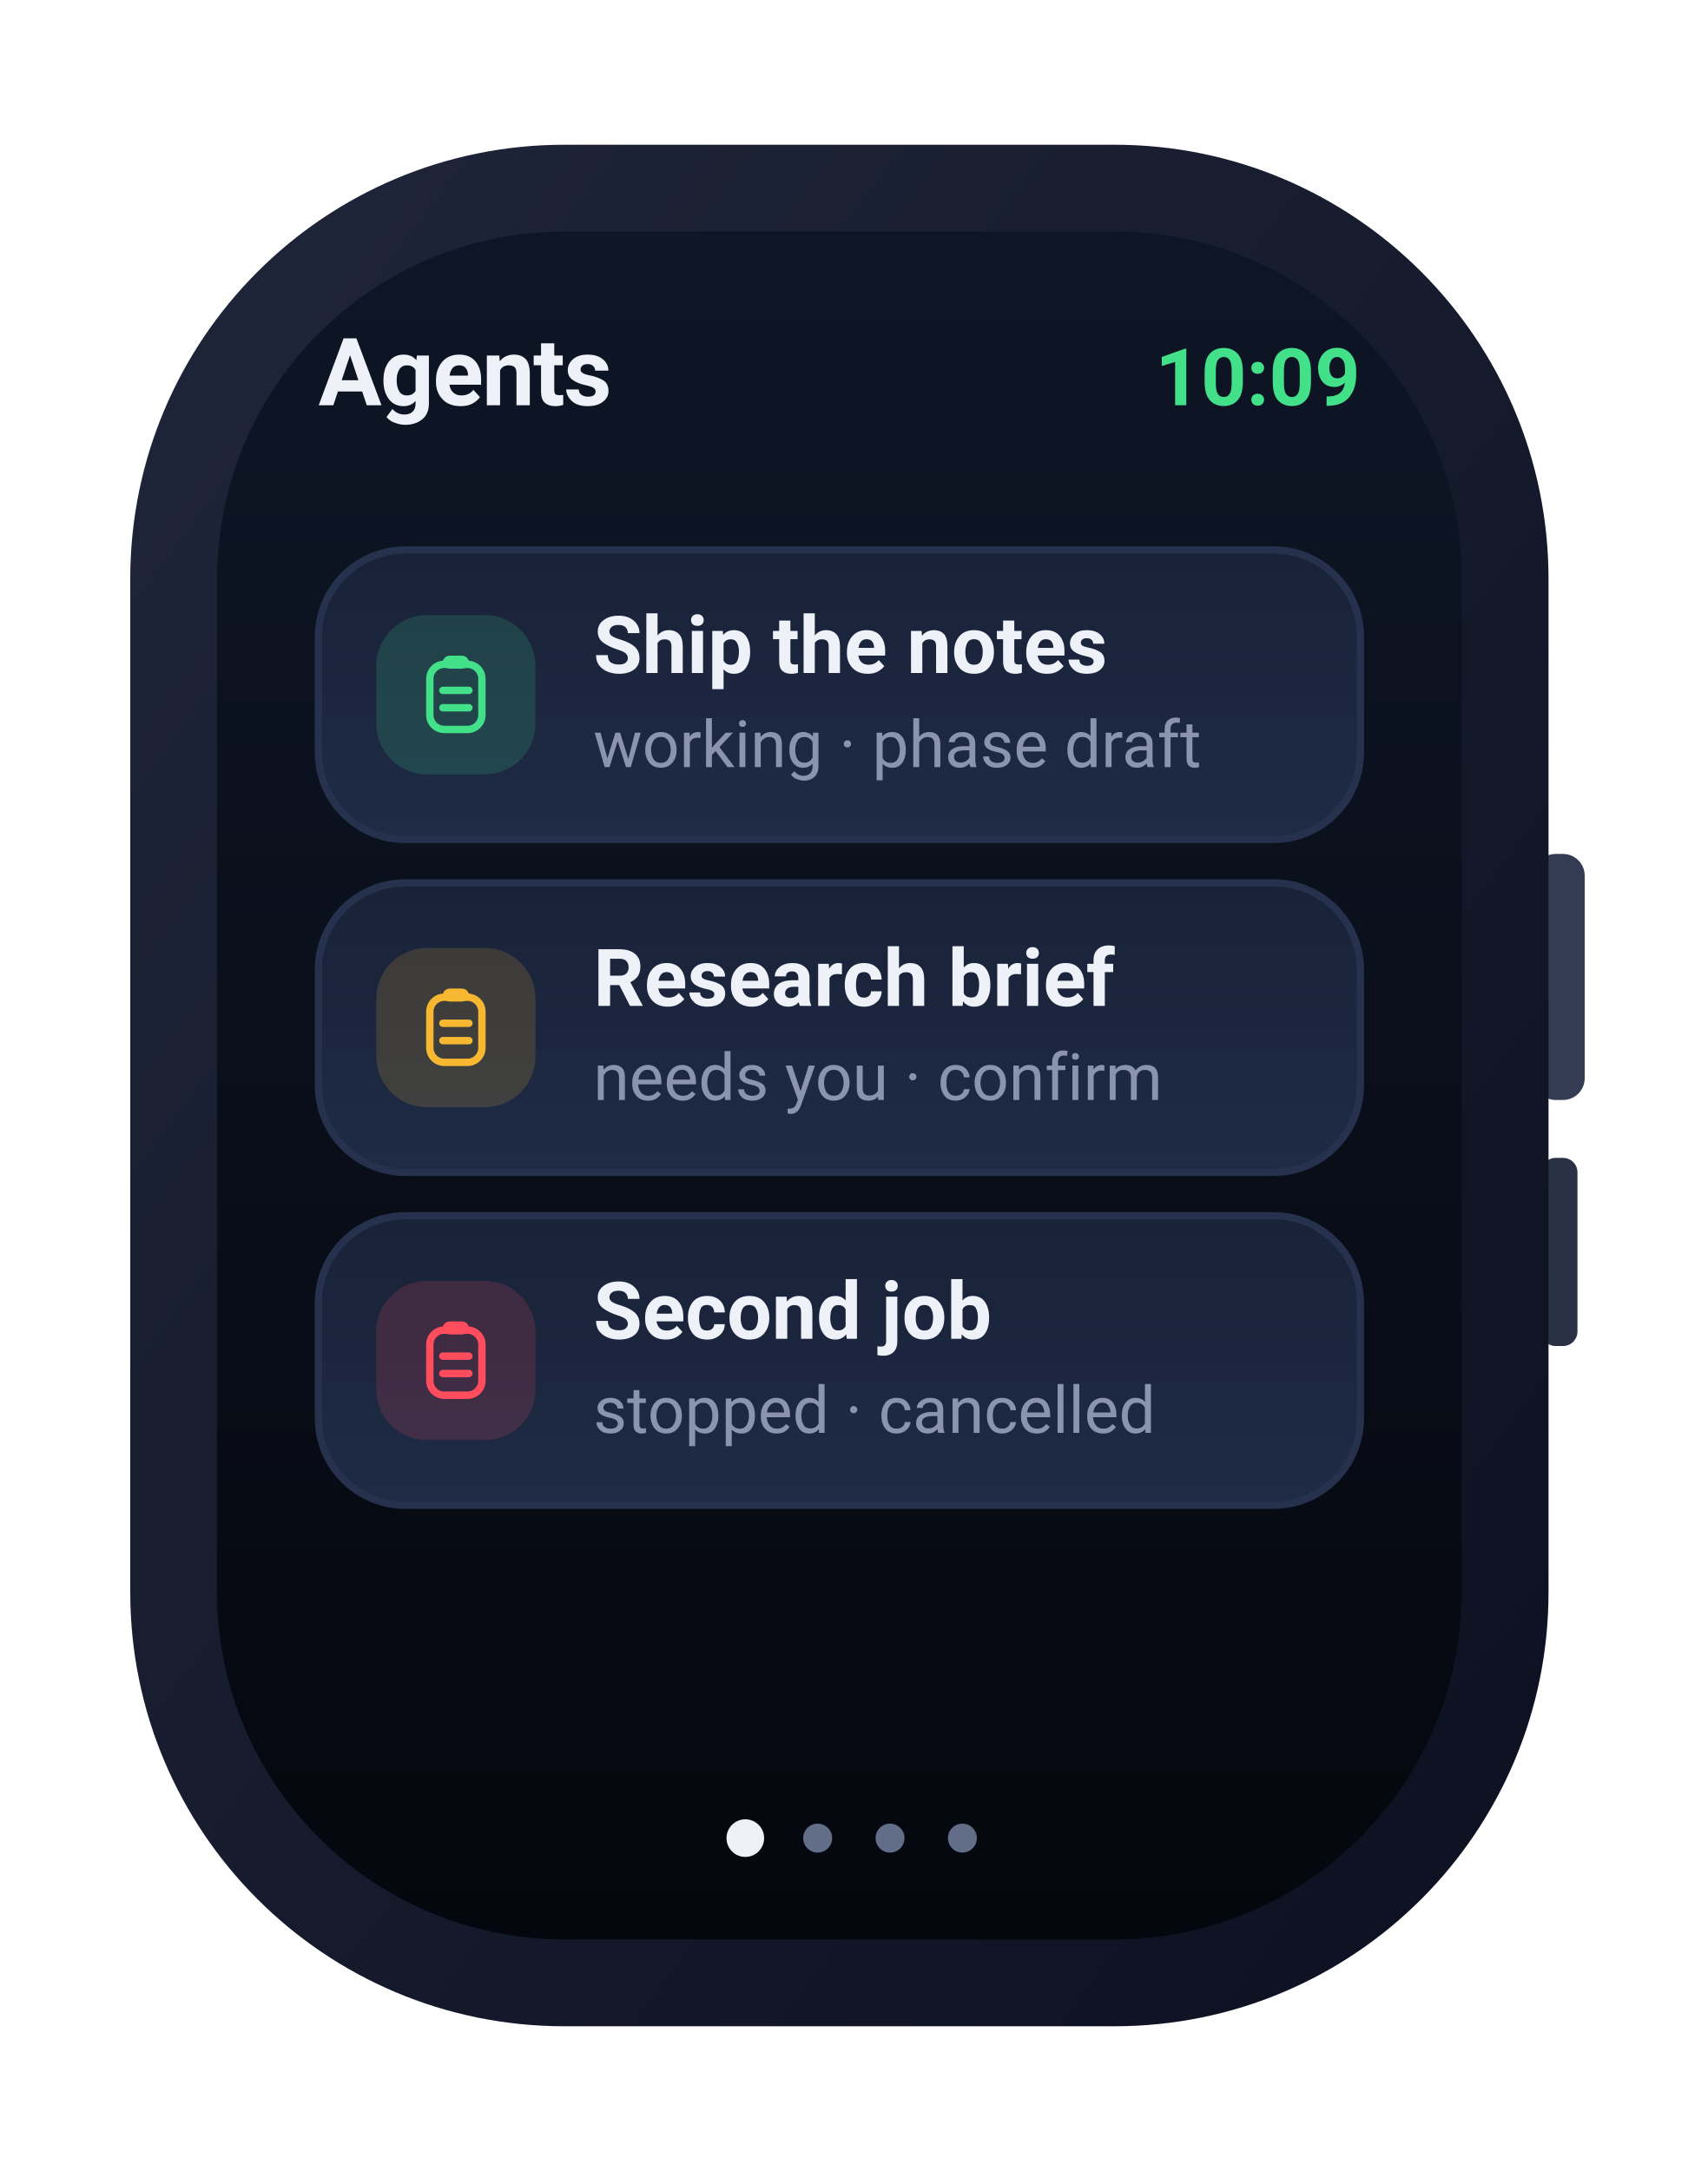
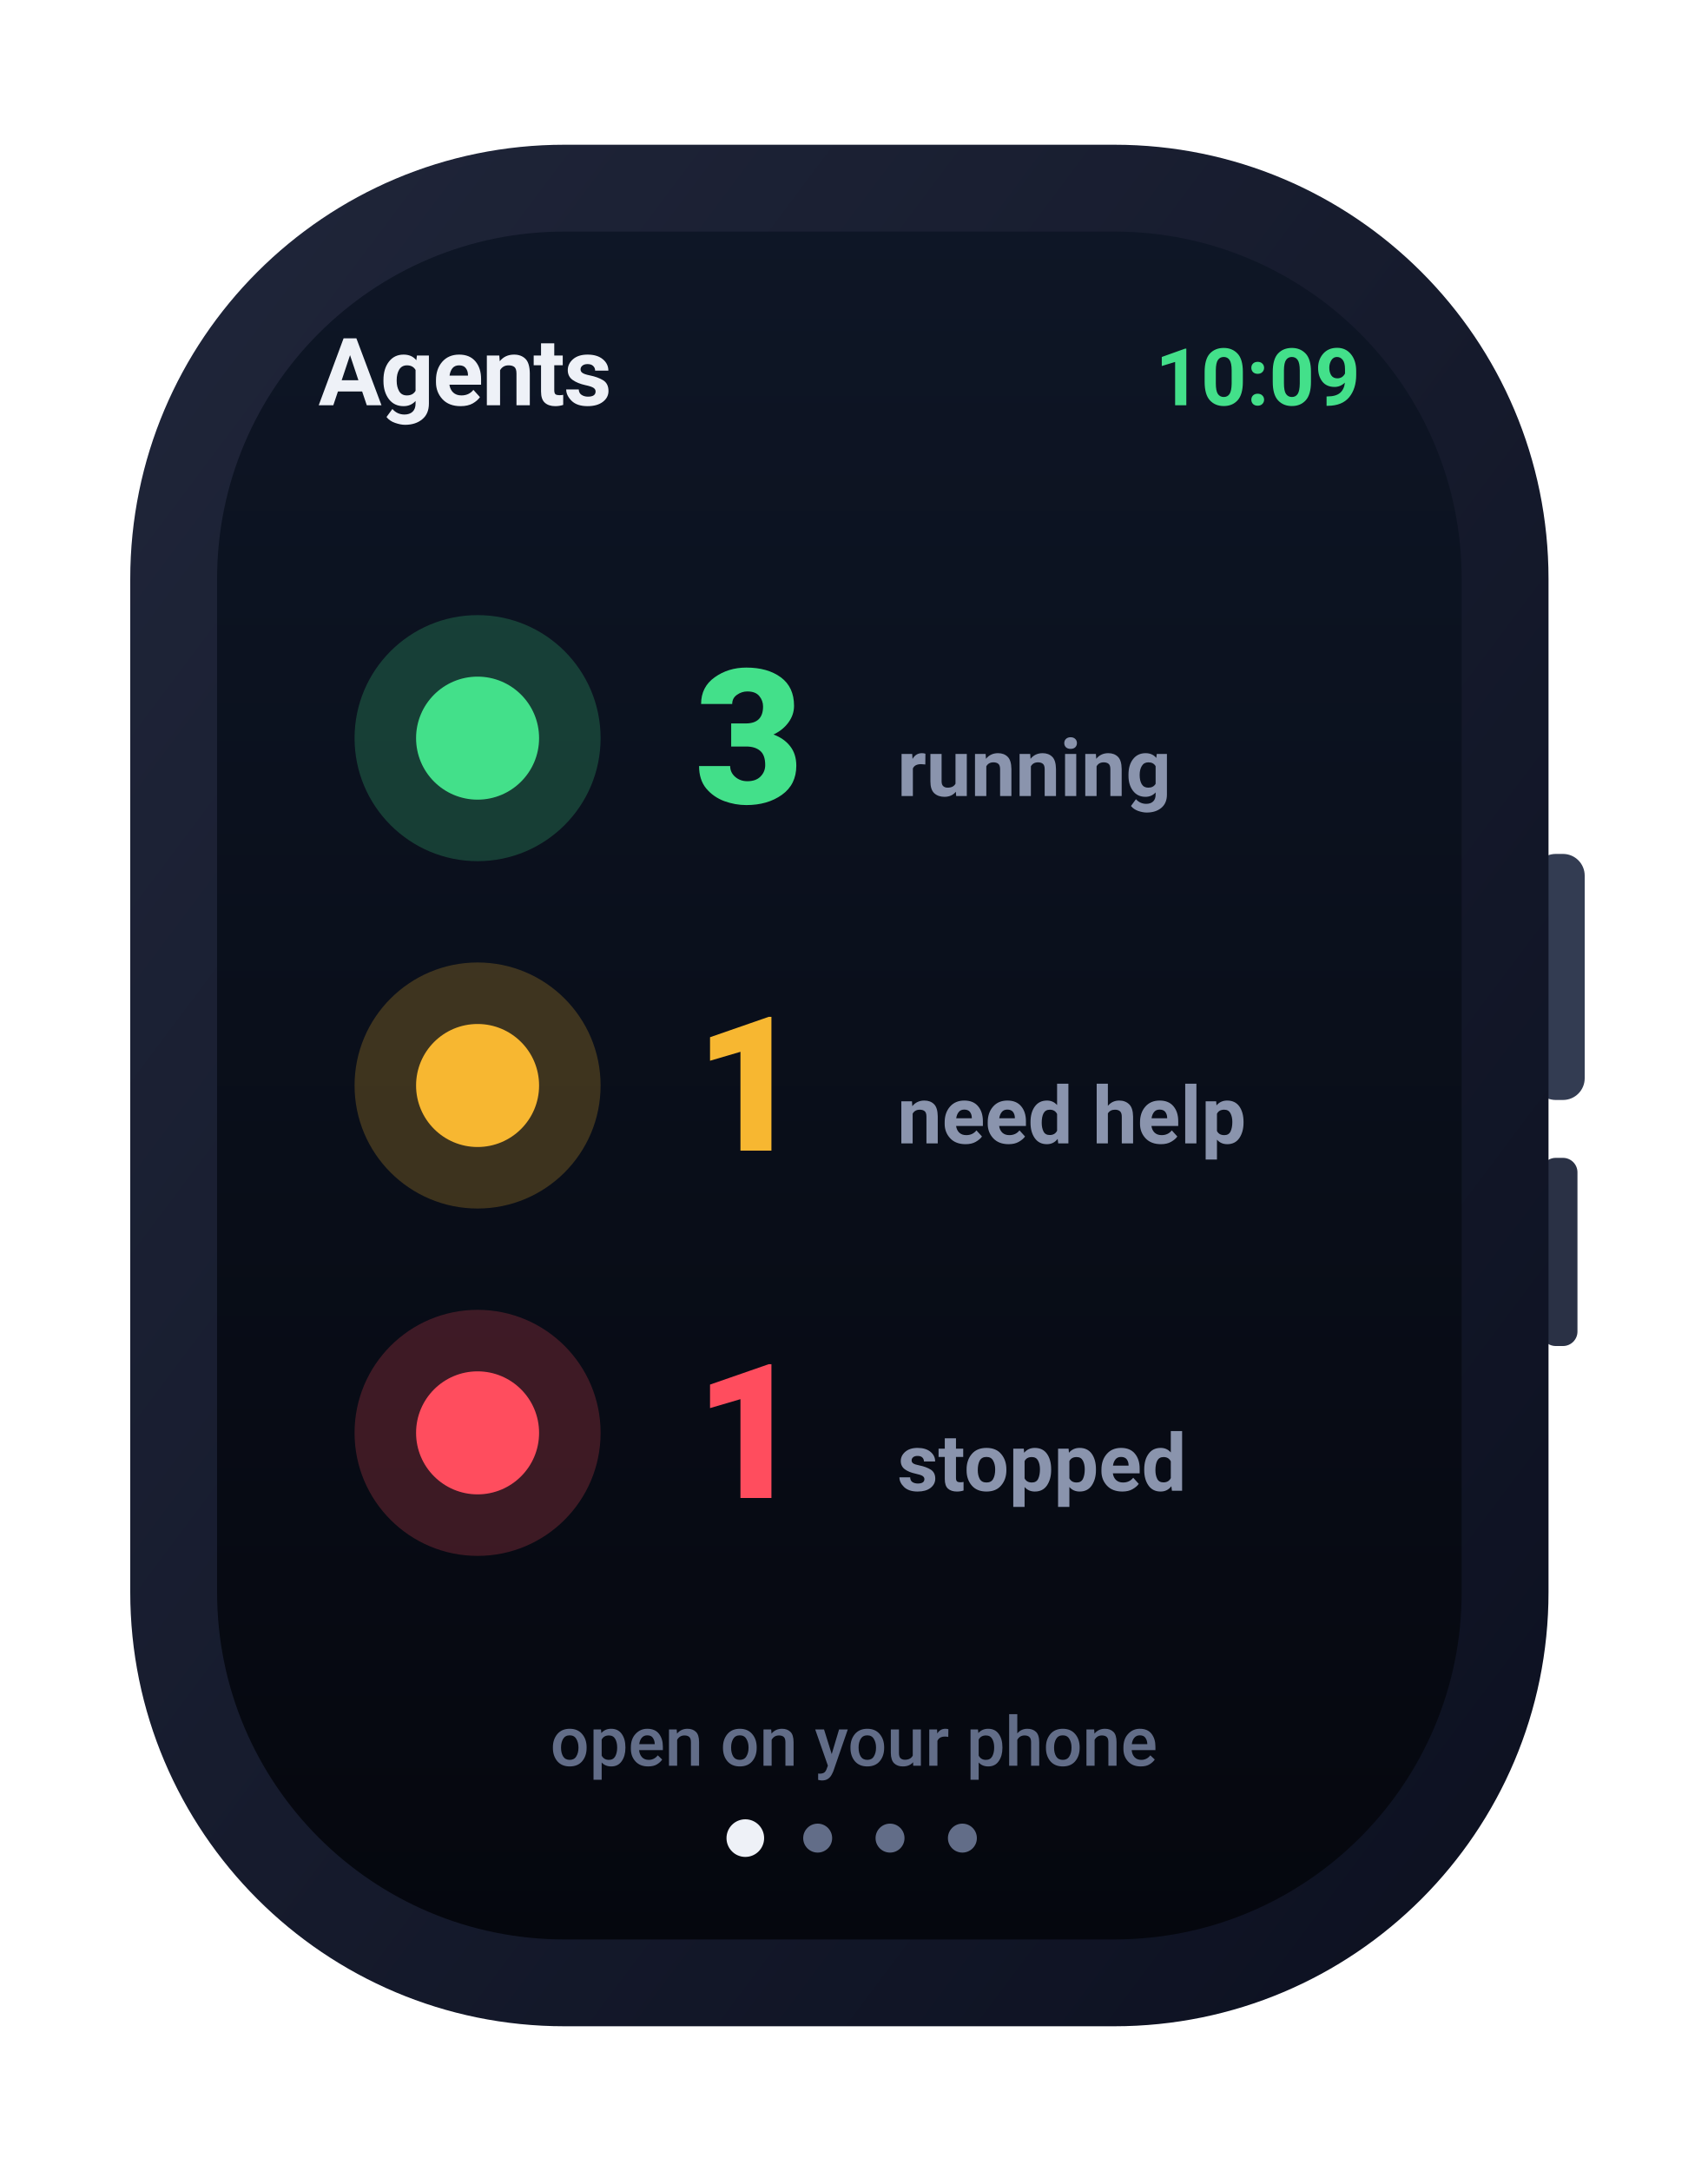
<svg xmlns="http://www.w3.org/2000/svg" width="236" height="300" viewBox="0 0 236 300" role="img" aria-label="Agents watch screen">
  <defs>
    <linearGradient id="gScr" x1="0" y1="0" x2="0" y2="1">
      <stop offset="0" stop-color="#0e1626" />
      <stop offset="1" stop-color="#05070e" />
    </linearGradient>
    <linearGradient id="gFrame" x1="0" y1="0" x2="1" y2="1">
      <stop offset="0" stop-color="#20263a" />
      <stop offset="1" stop-color="#0c1020" />
    </linearGradient>
    <linearGradient id="gCard" x1="0" y1="0" x2="0" y2="1">
      <stop offset="0" stop-color="#182238" />
      <stop offset="1" stop-color="#1f2b45" />
    </linearGradient>
    <linearGradient id="gBrand" x1="0" y1="0" x2="1" y2="0">
      <stop offset="0" stop-color="#7c5cff" />
      <stop offset="1" stop-color="#3aa0ff" />
    </linearGradient>
    <linearGradient id="gEmer" x1="0" y1="0" x2="0" y2="1">
      <stop offset="0" stop-color="#ff5b52" />
      <stop offset="1" stop-color="#ff3b30" />
    </linearGradient>
    <linearGradient id="mV" x1="0" y1="0" x2="1" y2="0">
      <stop offset="0" stop-color="#7c5cff" />
      <stop offset="1" stop-color="#3aa0ff" />
    </linearGradient>
    <linearGradient id="mO" x1="0" y1="0" x2="1" y2="0">
      <stop offset="0" stop-color="#f7b731" />
      <stop offset="1" stop-color="#ff7a45" />
    </linearGradient>
    <linearGradient id="mG" x1="0" y1="0" x2="1" y2="0">
      <stop offset="0" stop-color="#2fd27a" />
      <stop offset="1" stop-color="#43e08a" />
    </linearGradient>
    <radialGradient id="orb" cx="34%" cy="30%" r="75%">
      <stop offset="0" stop-color="#c3b0ff" />
      <stop offset="42%" stop-color="#7c5cff" />
      <stop offset="80%" stop-color="#2f6cf0" />
      <stop offset="100%" stop-color="#14204a" />
    </radialGradient>
  </defs>
  <rect x="212.0" y="118.0" width="7.0" height="34.0" rx="3" fill="#333c52" />
  <rect x="213.0" y="160.0" width="5.0" height="26.0" rx="2" fill="#2a3145" />
  <rect x="18.0" y="20.0" width="196.0" height="260.0" rx="60" fill="url(#gFrame)" />
  <rect x="30.0" y="32.0" width="172.0" height="236.0" rx="48" fill="url(#gScr)" />
  <text x="188.0" y="56.0" font-family="-apple-system,BlinkMacSystemFont,'SF Pro Text','Segoe UI',Roboto,system-ui,sans-serif" font-size="11" font-weight="700" fill="#43e08a" text-anchor="end">10:09</text>
  <text x="44.0" y="56.0" font-family="-apple-system,BlinkMacSystemFont,'SF Pro Text','Segoe UI',Roboto,system-ui,sans-serif" font-size="13" font-weight="700" fill="#eef1f7" text-anchor="start" letter-spacing="-0.2">Agents</text>
-   <rect x="44.0" y="76.0" width="144.0" height="40.0" rx="12" fill="url(#gCard)" stroke="#26314e" stroke-width="1" />
-   <rect x="52.0" y="85.0" width="22.0" height="22.0" rx="7" fill="rgba(67,224,138,0.16)" />
-   <rect x="59.4" y="91.8" width="7.2" height="9.0" rx="2" fill="none" stroke="#43e08a" stroke-width="1.02" stroke-linecap="round" stroke-linejoin="round" />
-   <rect x="61.2" y="90.6" width="3.6" height="1.8" rx="1" fill="#43e08a" />
-   <path d="M61.2 95.4 h3.6 M61.2 97.8 h3.6" fill="none" stroke="#43e08a" stroke-width="1.02" stroke-linecap="round" stroke-linejoin="round" />
-   <text x="82.0" y="93.0" font-family="-apple-system,BlinkMacSystemFont,'SF Pro Text','Segoe UI',Roboto,system-ui,sans-serif" font-size="11" font-weight="650" fill="#eef1f7" text-anchor="start">Ship the notes</text>
-   <text x="82.0" y="106.0" font-family="-apple-system,BlinkMacSystemFont,'SF Pro Text','Segoe UI',Roboto,system-ui,sans-serif" font-size="9" font-weight="400" fill="#8a94ad" text-anchor="start">working · phase draft</text>
-   <rect x="44.0" y="122.0" width="144.0" height="40.0" rx="12" fill="url(#gCard)" stroke="#26314e" stroke-width="1" />
-   <rect x="52.0" y="131.0" width="22.0" height="22.0" rx="7" fill="rgba(247,183,49,0.16)" />
-   <rect x="59.4" y="137.8" width="7.2" height="9.0" rx="2" fill="none" stroke="#f7b731" stroke-width="1.02" stroke-linecap="round" stroke-linejoin="round" />
-   <rect x="61.2" y="136.6" width="3.6" height="1.8" rx="1" fill="#f7b731" />
-   <path d="M61.2 141.4 h3.6 M61.2 143.8 h3.6" fill="none" stroke="#f7b731" stroke-width="1.02" stroke-linecap="round" stroke-linejoin="round" />
-   <text x="82.0" y="139.0" font-family="-apple-system,BlinkMacSystemFont,'SF Pro Text','Segoe UI',Roboto,system-ui,sans-serif" font-size="11" font-weight="650" fill="#eef1f7" text-anchor="start">Research brief</text>
-   <text x="82.0" y="152.0" font-family="-apple-system,BlinkMacSystemFont,'SF Pro Text','Segoe UI',Roboto,system-ui,sans-serif" font-size="9" font-weight="400" fill="#8a94ad" text-anchor="start">needs you · confirm</text>
-   <rect x="44.0" y="168.0" width="144.0" height="40.0" rx="12" fill="url(#gCard)" stroke="#26314e" stroke-width="1" />
-   <rect x="52.0" y="177.0" width="22.0" height="22.0" rx="7" fill="rgba(255,77,94,0.16)" />
-   <rect x="59.4" y="183.8" width="7.2" height="9.0" rx="2" fill="none" stroke="#ff4d5e" stroke-width="1.02" stroke-linecap="round" stroke-linejoin="round" />
-   <rect x="61.2" y="182.6" width="3.6" height="1.8" rx="1" fill="#ff4d5e" />
-   <path d="M61.2 187.4 h3.6 M61.2 189.8 h3.6" fill="none" stroke="#ff4d5e" stroke-width="1.02" stroke-linecap="round" stroke-linejoin="round" />
-   <text x="82.0" y="185.0" font-family="-apple-system,BlinkMacSystemFont,'SF Pro Text','Segoe UI',Roboto,system-ui,sans-serif" font-size="11" font-weight="650" fill="#eef1f7" text-anchor="start">Second job</text>
-   <text x="82.0" y="198.0" font-family="-apple-system,BlinkMacSystemFont,'SF Pro Text','Segoe UI',Roboto,system-ui,sans-serif" font-size="9" font-weight="400" fill="#8a94ad" text-anchor="start">stopped · cancelled</text>
+   <circle cx="66.0" cy="102" r="17" fill="rgba(67,224,138,0.22)" />
+   <circle cx="66.0" cy="102" r="8.5" fill="#43e08a" />
+   <text x="96.0" y="111.0" font-family="-apple-system,BlinkMacSystemFont,'SF Pro Text','Segoe UI',Roboto,system-ui,sans-serif" font-size="26" font-weight="800" fill="#43e08a" text-anchor="start">3</text>
+   <text x="124.0" y="110.0" font-family="-apple-system,BlinkMacSystemFont,'SF Pro Text','Segoe UI',Roboto,system-ui,sans-serif" font-size="11" font-weight="600" fill="#8a94ad" text-anchor="start">running</text>
+   <circle cx="66.0" cy="150" r="17" fill="rgba(247,183,49,0.22)" />
+   <circle cx="66.0" cy="150" r="8.5" fill="#f7b731" />
+   <text x="96.0" y="159.0" font-family="-apple-system,BlinkMacSystemFont,'SF Pro Text','Segoe UI',Roboto,system-ui,sans-serif" font-size="26" font-weight="800" fill="#f7b731" text-anchor="start">1</text>
+   <text x="124.0" y="158.0" font-family="-apple-system,BlinkMacSystemFont,'SF Pro Text','Segoe UI',Roboto,system-ui,sans-serif" font-size="11" font-weight="600" fill="#8a94ad" text-anchor="start">need help</text>
+   <circle cx="66.0" cy="198" r="17" fill="rgba(255,77,94,0.22)" />
+   <circle cx="66.0" cy="198" r="8.5" fill="#ff4d5e" />
+   <text x="96.0" y="207.0" font-family="-apple-system,BlinkMacSystemFont,'SF Pro Text','Segoe UI',Roboto,system-ui,sans-serif" font-size="26" font-weight="800" fill="#ff4d5e" text-anchor="start">1</text>
+   <text x="124.0" y="206.0" font-family="-apple-system,BlinkMacSystemFont,'SF Pro Text','Segoe UI',Roboto,system-ui,sans-serif" font-size="11" font-weight="600" fill="#8a94ad" text-anchor="start">stopped</text>
+   <text x="118.0" y="244.0" font-family="-apple-system,BlinkMacSystemFont,'SF Pro Text','Segoe UI',Roboto,system-ui,sans-serif" font-size="9.5" font-weight="500" fill="#626d88" text-anchor="middle">open on your phone</text>
  <circle cx="103.0" cy="254" r="2.6" fill="#eef1f7" />
  <circle cx="113.0" cy="254" r="2" fill="#626d88" />
  <circle cx="123.0" cy="254" r="2" fill="#626d88" />
  <circle cx="133.0" cy="254" r="2" fill="#626d88" />
</svg>
